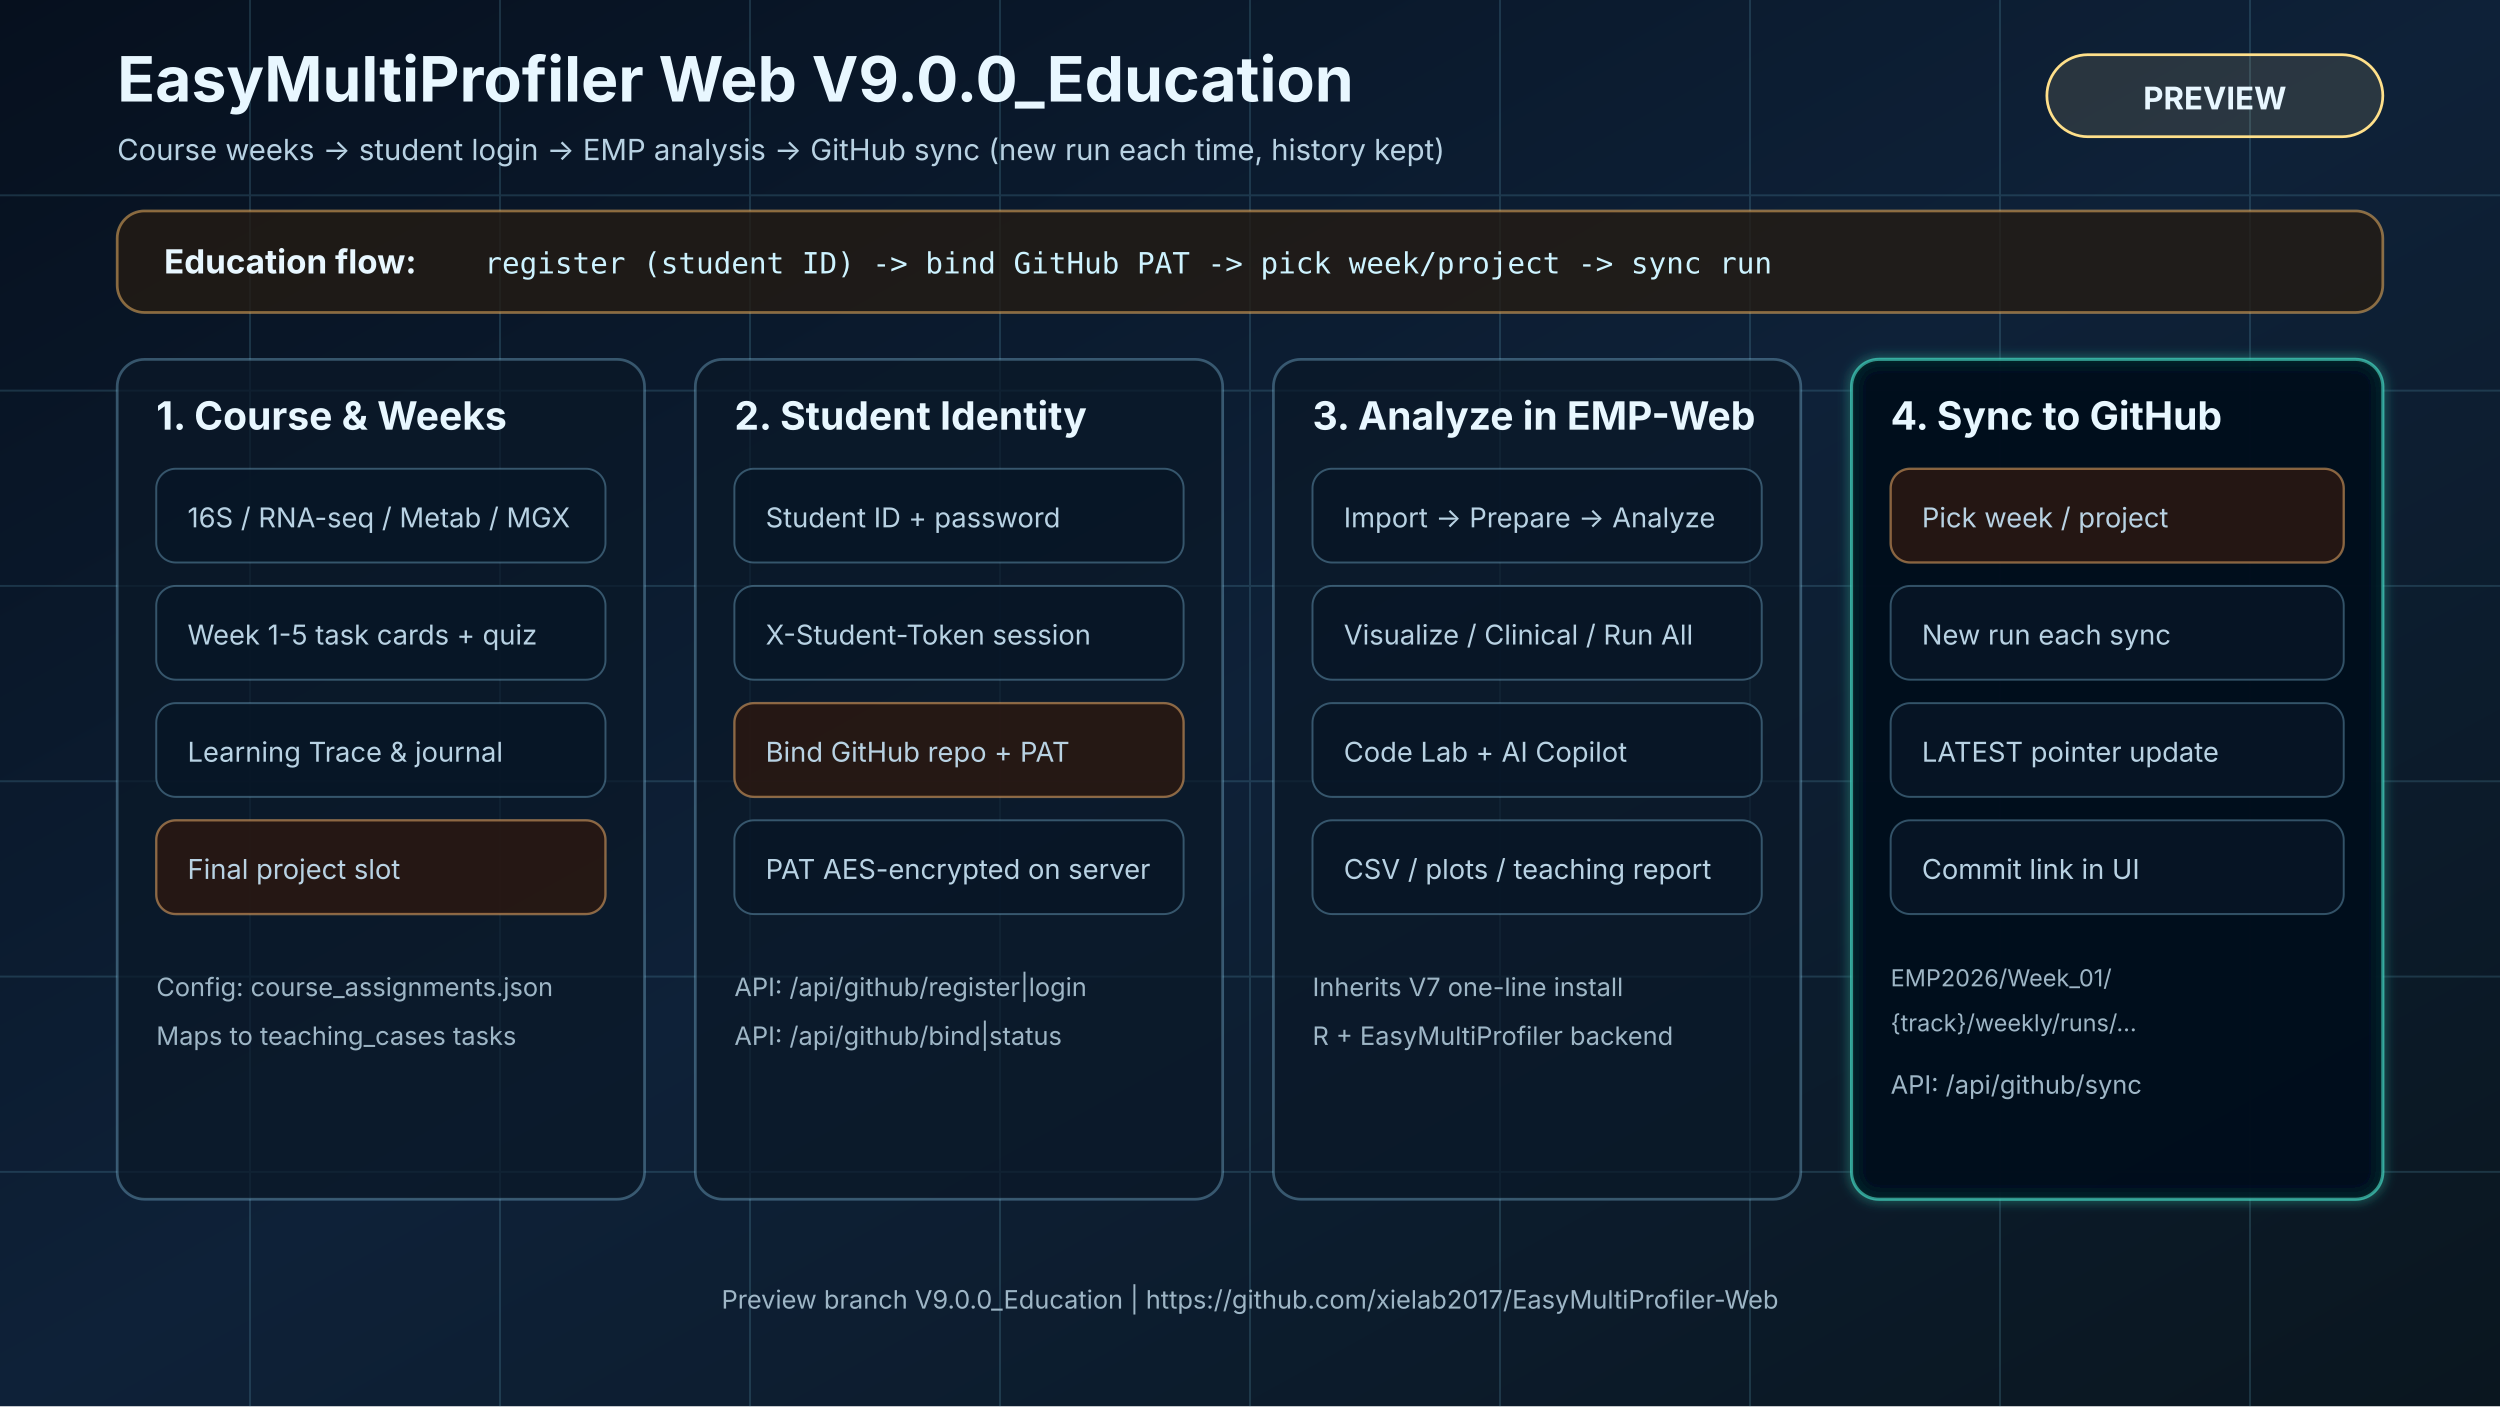
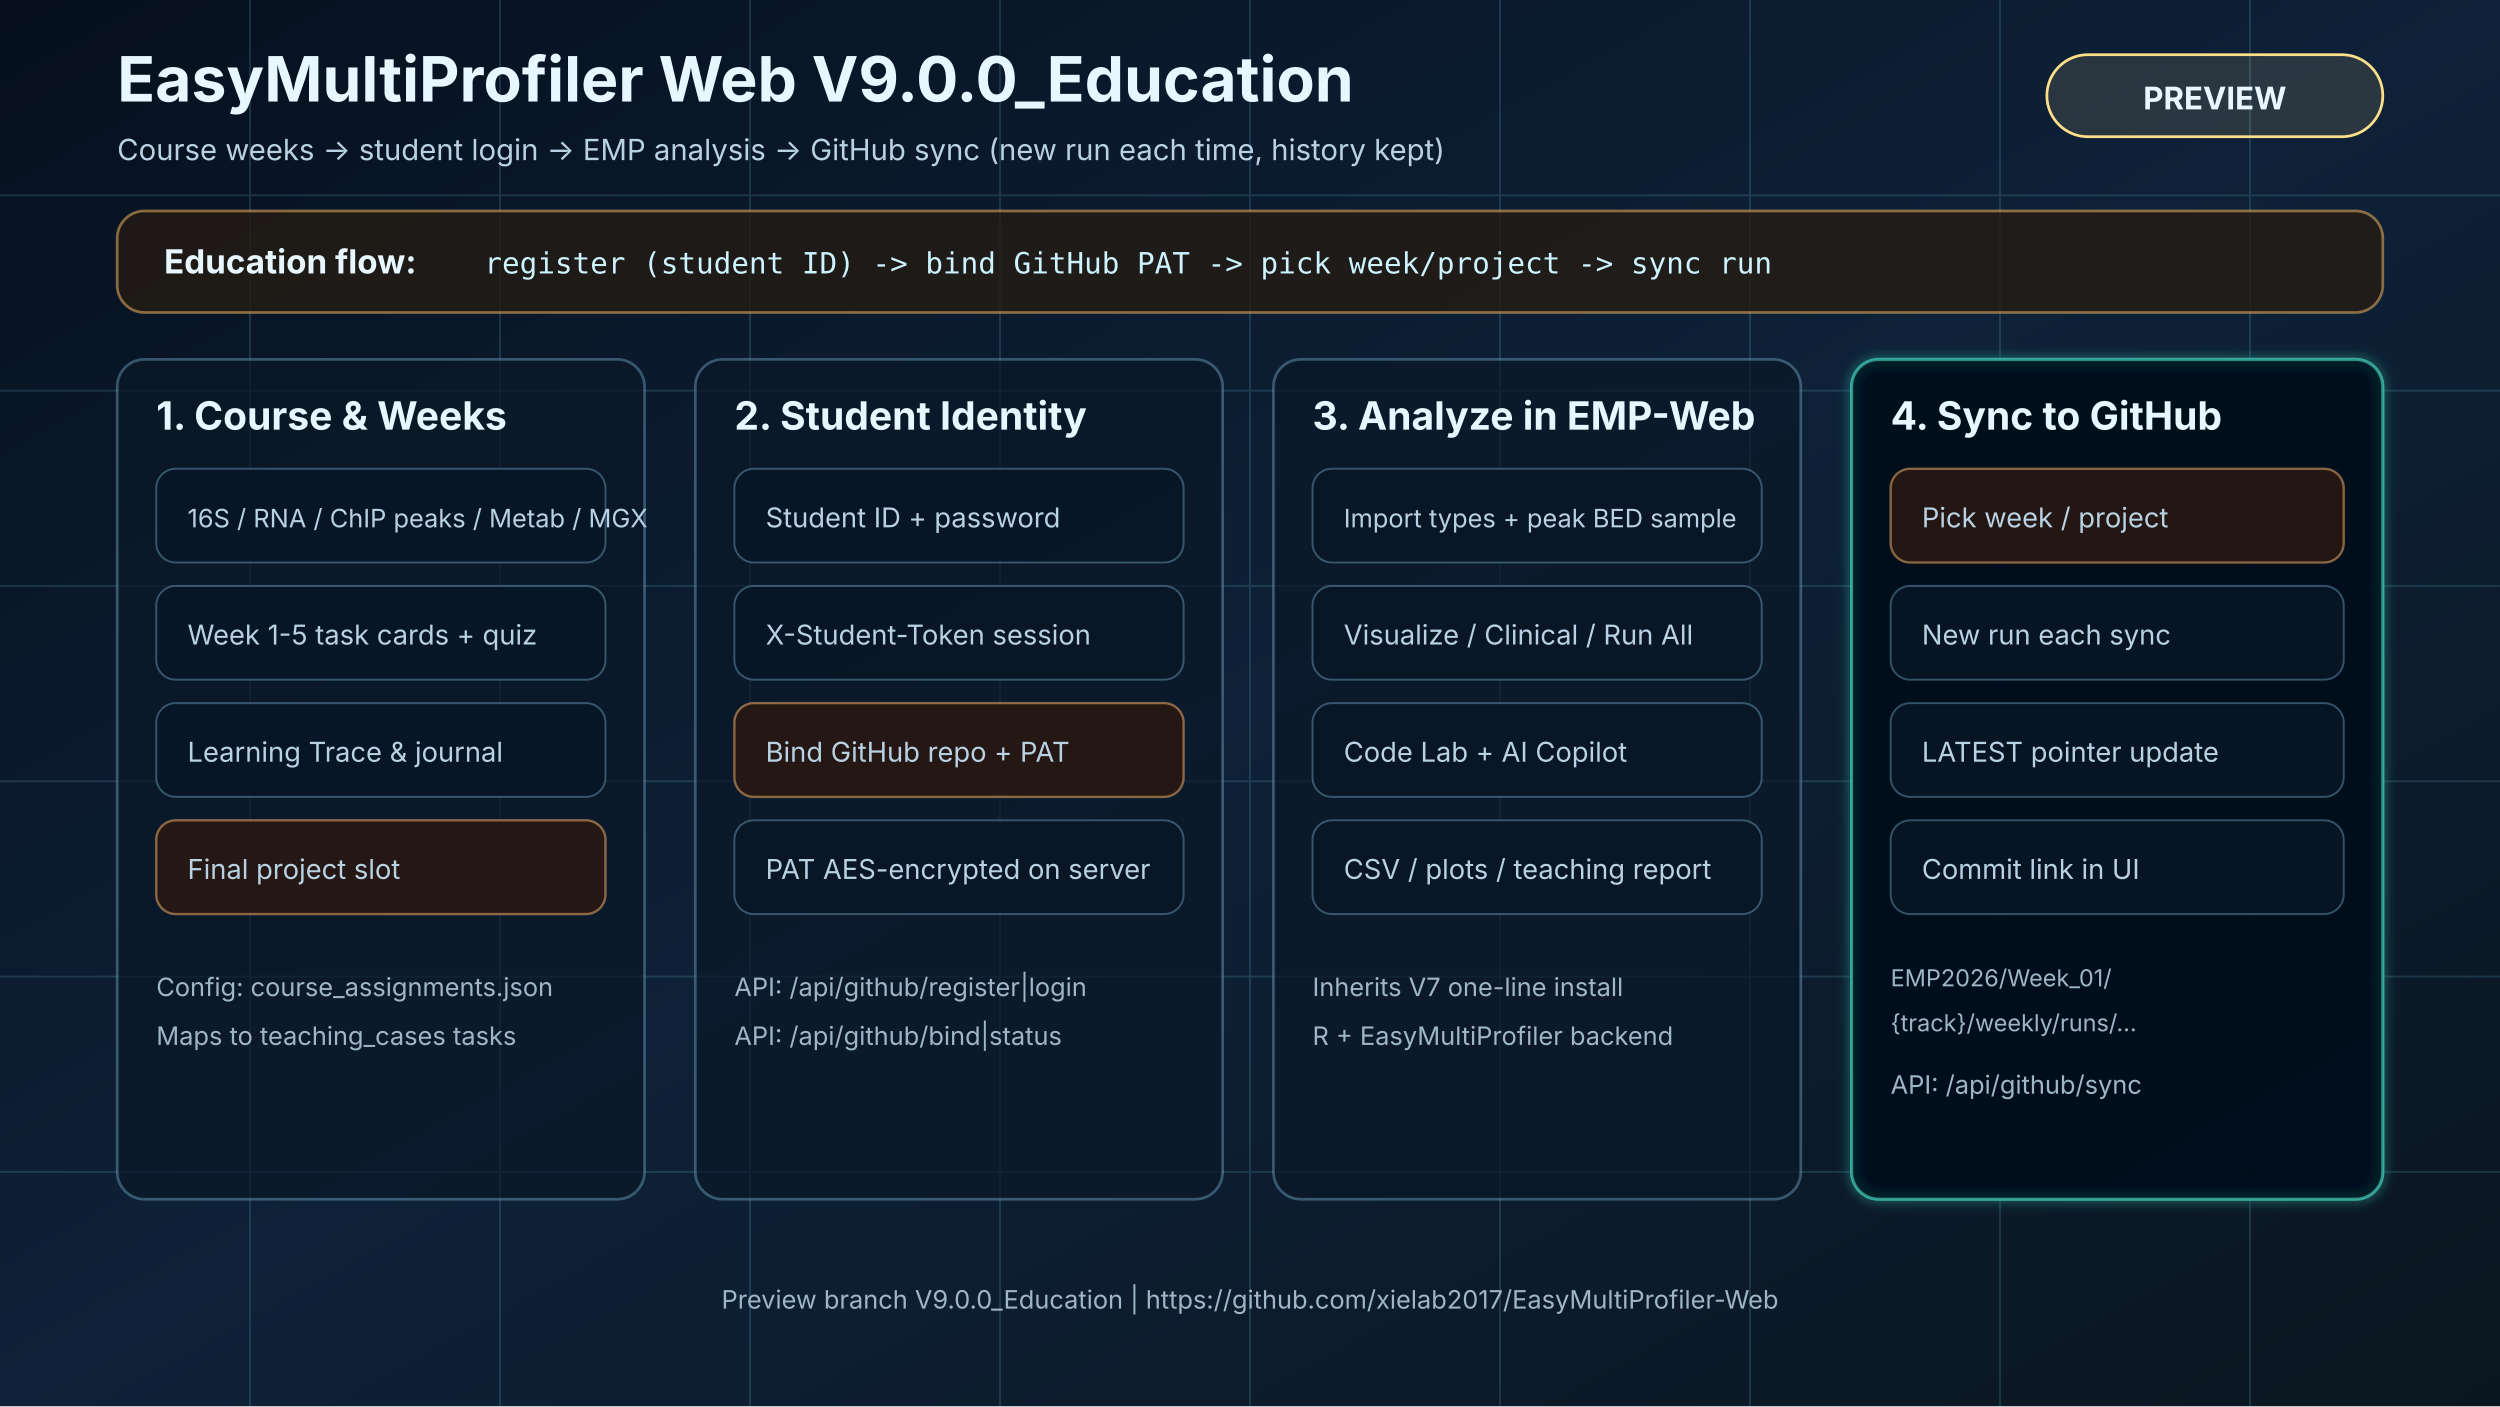
<svg xmlns="http://www.w3.org/2000/svg" width="1280" height="720" viewBox="0 0 1280 720" role="img" aria-labelledby="title desc">
  <defs>
    <linearGradient id="bg" x1="0" x2="1" y1="0" y2="1">
      <stop offset="0" stop-color="#06101e" />
      <stop offset="0.5" stop-color="#0e2138" />
      <stop offset="1" stop-color="#0a161f" />
    </linearGradient>
    <linearGradient id="cyan" x1="0" x2="1">
      <stop offset="0" stop-color="#3ee7ff" />
      <stop offset="1" stop-color="#47f5b2" />
    </linearGradient>
    <linearGradient id="amber" x1="0" x2="1">
      <stop offset="0" stop-color="#ffe08a" />
      <stop offset="1" stop-color="#ff9d6c" />
    </linearGradient>
    <linearGradient id="lime" x1="0" x2="1">
      <stop offset="0" stop-color="#a6ff8a" />
      <stop offset="1" stop-color="#48e7d1" />
    </linearGradient>
    <filter id="glow" x="-40%" y="-40%" width="180%" height="180%">
      <feGaussianBlur stdDeviation="3" result="blur" />
      <feMerge>
        <feMergeNode in="blur" />
        <feMergeNode in="SourceGraphic" />
      </feMerge>
    </filter>
    <filter id="softGlow" x="-40%" y="-40%" width="180%" height="180%">
      <feGaussianBlur stdDeviation="2" result="blur" />
      <feMerge>
        <feMergeNode in="blur" />
        <feMergeNode in="SourceGraphic" />
      </feMerge>
    </filter>
    <marker id="arrowCyan" viewBox="0 0 10 10" refX="9" refY="5" markerWidth="9" markerHeight="9" orient="auto-start-reverse">
      <path d="M 0 0 L 10 5 L 0 10 z" fill="#48e7d1" />
    </marker>
    <style>
      .label{font-family:Inter,Segoe UI,Arial,sans-serif;fill:#e8f7ff;font-weight:700}
      .labelSm{font-family:Inter,Segoe UI,Arial,sans-serif;fill:#e8f7ff;font-weight:600}
      .small{font-family:Inter,Segoe UI,Arial,sans-serif;fill:#b8d2e3}
      .tiny{font-family:Inter,Segoe UI,Arial,sans-serif;fill:#9eb6c6}
      .mono{font-family:"JetBrains Mono",Consolas,Menlo,monospace;fill:#cdf3ff}
      .panel{fill:rgba(10,24,40,.72);stroke:rgba(151,219,255,.32);stroke-width:1.4}
      .panelHot{fill:rgba(36,28,18,.78);stroke:rgba(255,190,100,.5);stroke-width:1.4}
      .panelCore{fill:rgba(6,18,28,.86);stroke:rgba(72,231,209,.6);stroke-width:1.6;filter:url(#glow)}
      .item{fill:rgba(8,22,38,.85);stroke:rgba(151,219,255,.32);stroke-width:1}
      .itemHot{fill:rgba(40,24,18,.9);stroke:rgba(255,184,108,.5);stroke-width:1.2}
      .arrow{stroke:url(#cyan);stroke-width:2.4;fill:none;filter:url(#softGlow)}
    </style>
  </defs>
  <rect width="1280" height="720" fill="url(#bg)" />
  <g opacity=".18">
    <path d="M0 100 H1280 M0 200 H1280 M0 300 H1280 M0 400 H1280 M0 500 H1280 M0 600 H1280" stroke="#6fbed6" stroke-width="1" />
    <path d="M128 0 V720 M256 0 V720 M384 0 V720 M512 0 V720 M640 0 V720 M768 0 V720 M896 0 V720 M1024 0 V720 M1152 0 V720" stroke="#6fbed6" stroke-width="1" />
  </g>
  <text x="60" y="52" class="label" font-size="32">EasyMultiProfiler Web V9.0.0_Education</text>
  <text x="60" y="82" class="small" font-size="15">Course weeks -&gt; student login -&gt; EMP analysis -&gt; GitHub sync (new run each time, history kept)</text>
  <rect x="1048" y="28" width="172" height="42" rx="21" fill="rgba(255,224,138,.12)" stroke="#ffe08a" stroke-width="1.4" />
  <text x="1134" y="56" class="label" font-size="16" text-anchor="middle" fill="#ffe8b0">PREVIEW</text>
  <rect class="panelHot" x="60" y="108" width="1160" height="52" rx="14" />
  <text x="84" y="140" class="label" font-size="17" fill="#ffe8b0">Education flow:</text>
  <text x="248" y="140" class="mono" font-size="15">register (student ID)  -&gt;  bind GitHub PAT  -&gt;  pick week/project  -&gt;  sync run</text>
  <rect class="panel" x="60" y="184" width="270" height="430" rx="14" />
  <text x="80" y="220" class="label" font-size="20">1. Course &amp; Weeks</text>
  <rect class="item" x="80" y="240" width="230" height="48" rx="10" />
-   <text x="96" y="270" class="small" font-size="14">16S / RNA-seq / Metab / MGX</text>
+   <text x="96" y="270" class="small" font-size="13">16S / RNA / ChIP peaks / Metab / MGX</text>
  <rect class="item" x="80" y="300" width="230" height="48" rx="10" />
  <text x="96" y="330" class="small" font-size="14">Week 1-5 task cards + quiz</text>
  <rect class="item" x="80" y="360" width="230" height="48" rx="10" />
  <text x="96" y="390" class="small" font-size="14">Learning Trace &amp; journal</text>
  <rect class="itemHot" x="80" y="420" width="230" height="48" rx="10" />
  <text x="96" y="450" class="small" font-size="14" fill="#ffe0c2">Final project slot</text>
  <text x="80" y="510" class="tiny" font-size="13">Config: course_assignments.json</text>
  <text x="80" y="535" class="tiny" font-size="13">Maps to teaching_cases tasks</text>
  <rect class="panel" x="356" y="184" width="270" height="430" rx="14" />
  <text x="376" y="220" class="label" font-size="20">2. Student Identity</text>
  <rect class="item" x="376" y="240" width="230" height="48" rx="10" />
  <text x="392" y="270" class="small" font-size="14">Student ID + password</text>
  <rect class="item" x="376" y="300" width="230" height="48" rx="10" />
  <text x="392" y="330" class="small" font-size="14">X-Student-Token session</text>
  <rect class="itemHot" x="376" y="360" width="230" height="48" rx="10" />
  <text x="392" y="390" class="small" font-size="14" fill="#ffe0c2">Bind GitHub repo + PAT</text>
  <rect class="item" x="376" y="420" width="230" height="48" rx="10" />
  <text x="392" y="450" class="small" font-size="14">PAT AES-encrypted on server</text>
  <text x="376" y="510" class="tiny" font-size="13">API: /api/github/register|login</text>
  <text x="376" y="535" class="tiny" font-size="13">API: /api/github/bind|status</text>
  <rect class="panel" x="652" y="184" width="270" height="430" rx="14" />
  <text x="672" y="220" class="label" font-size="20">3. Analyze in EMP-Web</text>
  <rect class="item" x="672" y="240" width="230" height="48" rx="10" />
-   <text x="688" y="270" class="small" font-size="14">Import -&gt; Prepare -&gt; Analyze</text>
+   <text x="688" y="270" class="small" font-size="13">Import types + peak BED sample</text>
  <rect class="item" x="672" y="300" width="230" height="48" rx="10" />
  <text x="688" y="330" class="small" font-size="14">Visualize / Clinical / Run All</text>
  <rect class="item" x="672" y="360" width="230" height="48" rx="10" />
  <text x="688" y="390" class="small" font-size="14">Code Lab + AI Copilot</text>
  <rect class="item" x="672" y="420" width="230" height="48" rx="10" />
  <text x="688" y="450" class="small" font-size="14">CSV / plots / teaching report</text>
  <text x="672" y="510" class="tiny" font-size="13">Inherits V7 one-line install</text>
  <text x="672" y="535" class="tiny" font-size="13">R + EasyMultiProfiler backend</text>
  <rect class="panelCore" x="948" y="184" width="272" height="430" rx="14" />
  <text x="968" y="220" class="label" font-size="20">4. Sync to GitHub</text>
  <rect class="itemHot" x="968" y="240" width="232" height="48" rx="10" />
  <text x="984" y="270" class="small" font-size="14" fill="#ffe0c2">Pick week / project</text>
  <rect class="item" x="968" y="300" width="232" height="48" rx="10" />
  <text x="984" y="330" class="small" font-size="14">New run each sync</text>
  <rect class="item" x="968" y="360" width="232" height="48" rx="10" />
  <text x="984" y="390" class="small" font-size="14">LATEST pointer update</text>
  <rect class="item" x="968" y="420" width="232" height="48" rx="10" />
  <text x="984" y="450" class="small" font-size="14">Commit link in UI</text>
  <text x="968" y="505" class="tiny" font-size="12">EMP2026/Week_01/</text>
  <text x="968" y="528" class="tiny" font-size="12">{track}/weekly/runs/...</text>
  <text x="968" y="560" class="tiny" font-size="13">API: /api/github/sync</text>
  <path class="arrow" d="M330 400 H348" marker-end="url(#arrowCyan)" />
  <path class="arrow" d="M626 400 H644" marker-end="url(#arrowCyan)" />
  <path class="arrow" d="M922 400 H940" marker-end="url(#arrowCyan)" />
  <text x="640" y="670" text-anchor="middle" class="tiny" font-size="13">Preview branch V9.0.0_Education  |  https://github.com/xielab2017/EasyMultiProfiler-Web</text>
</svg>
